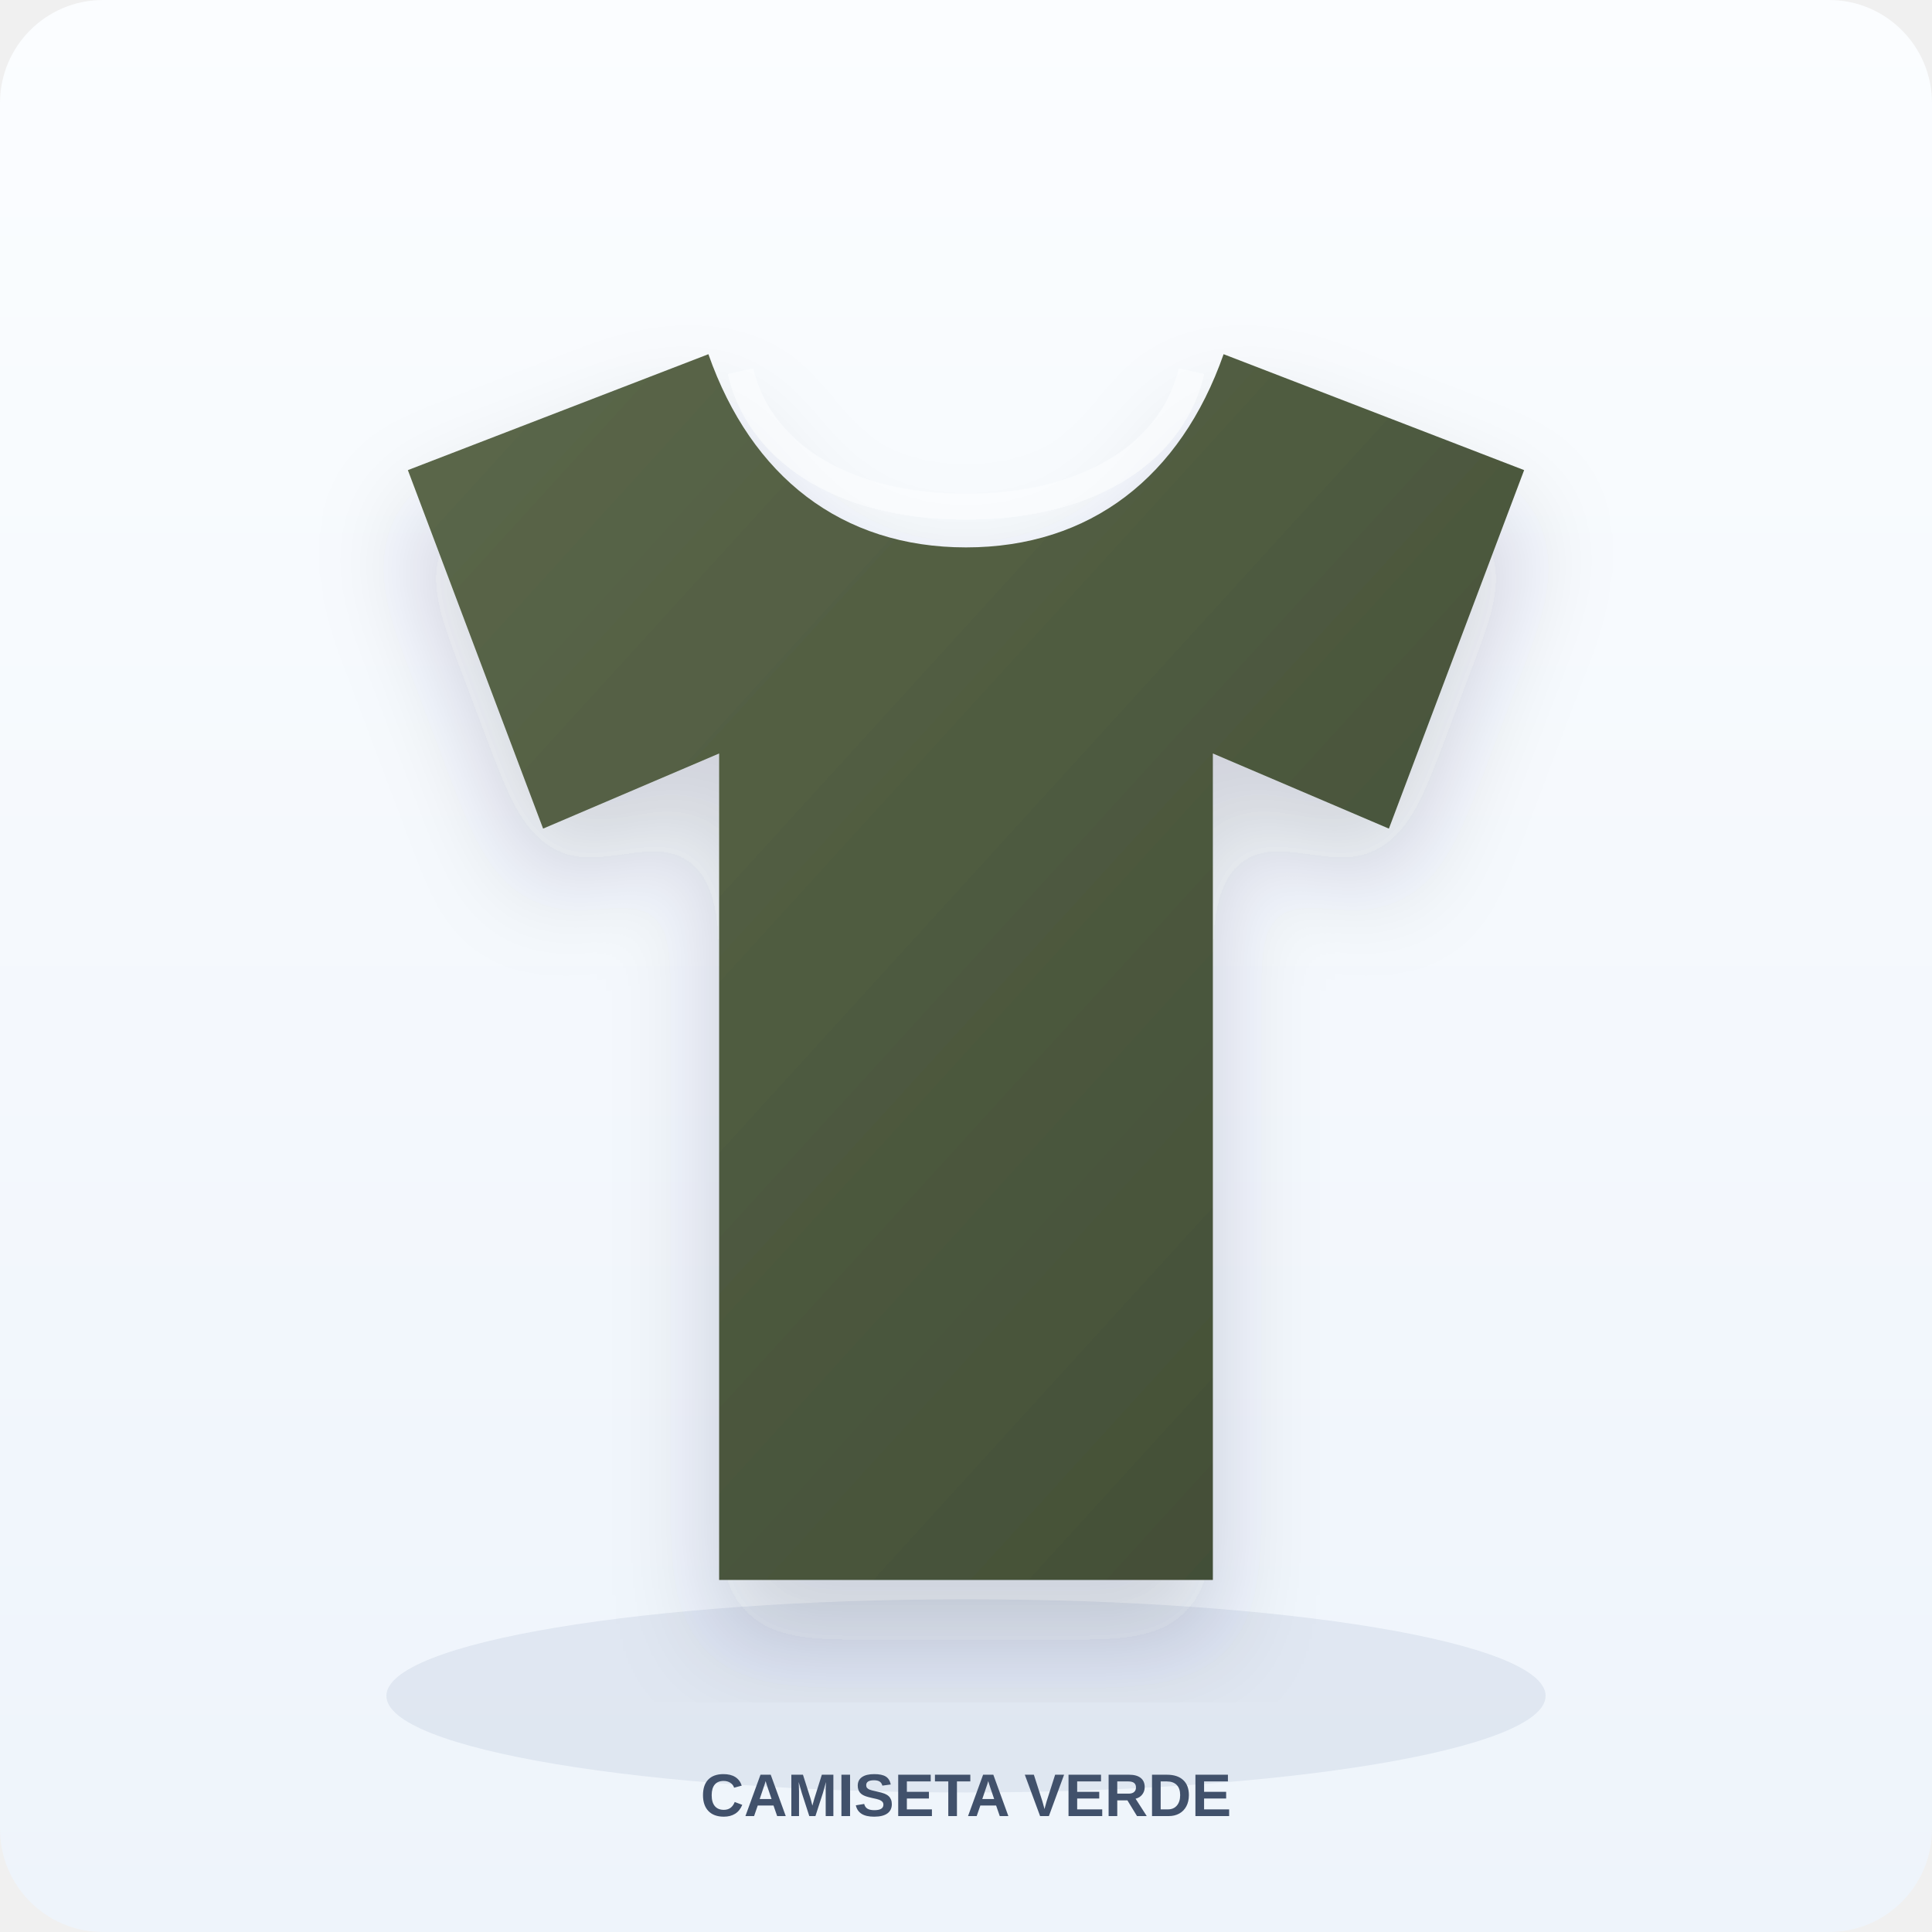
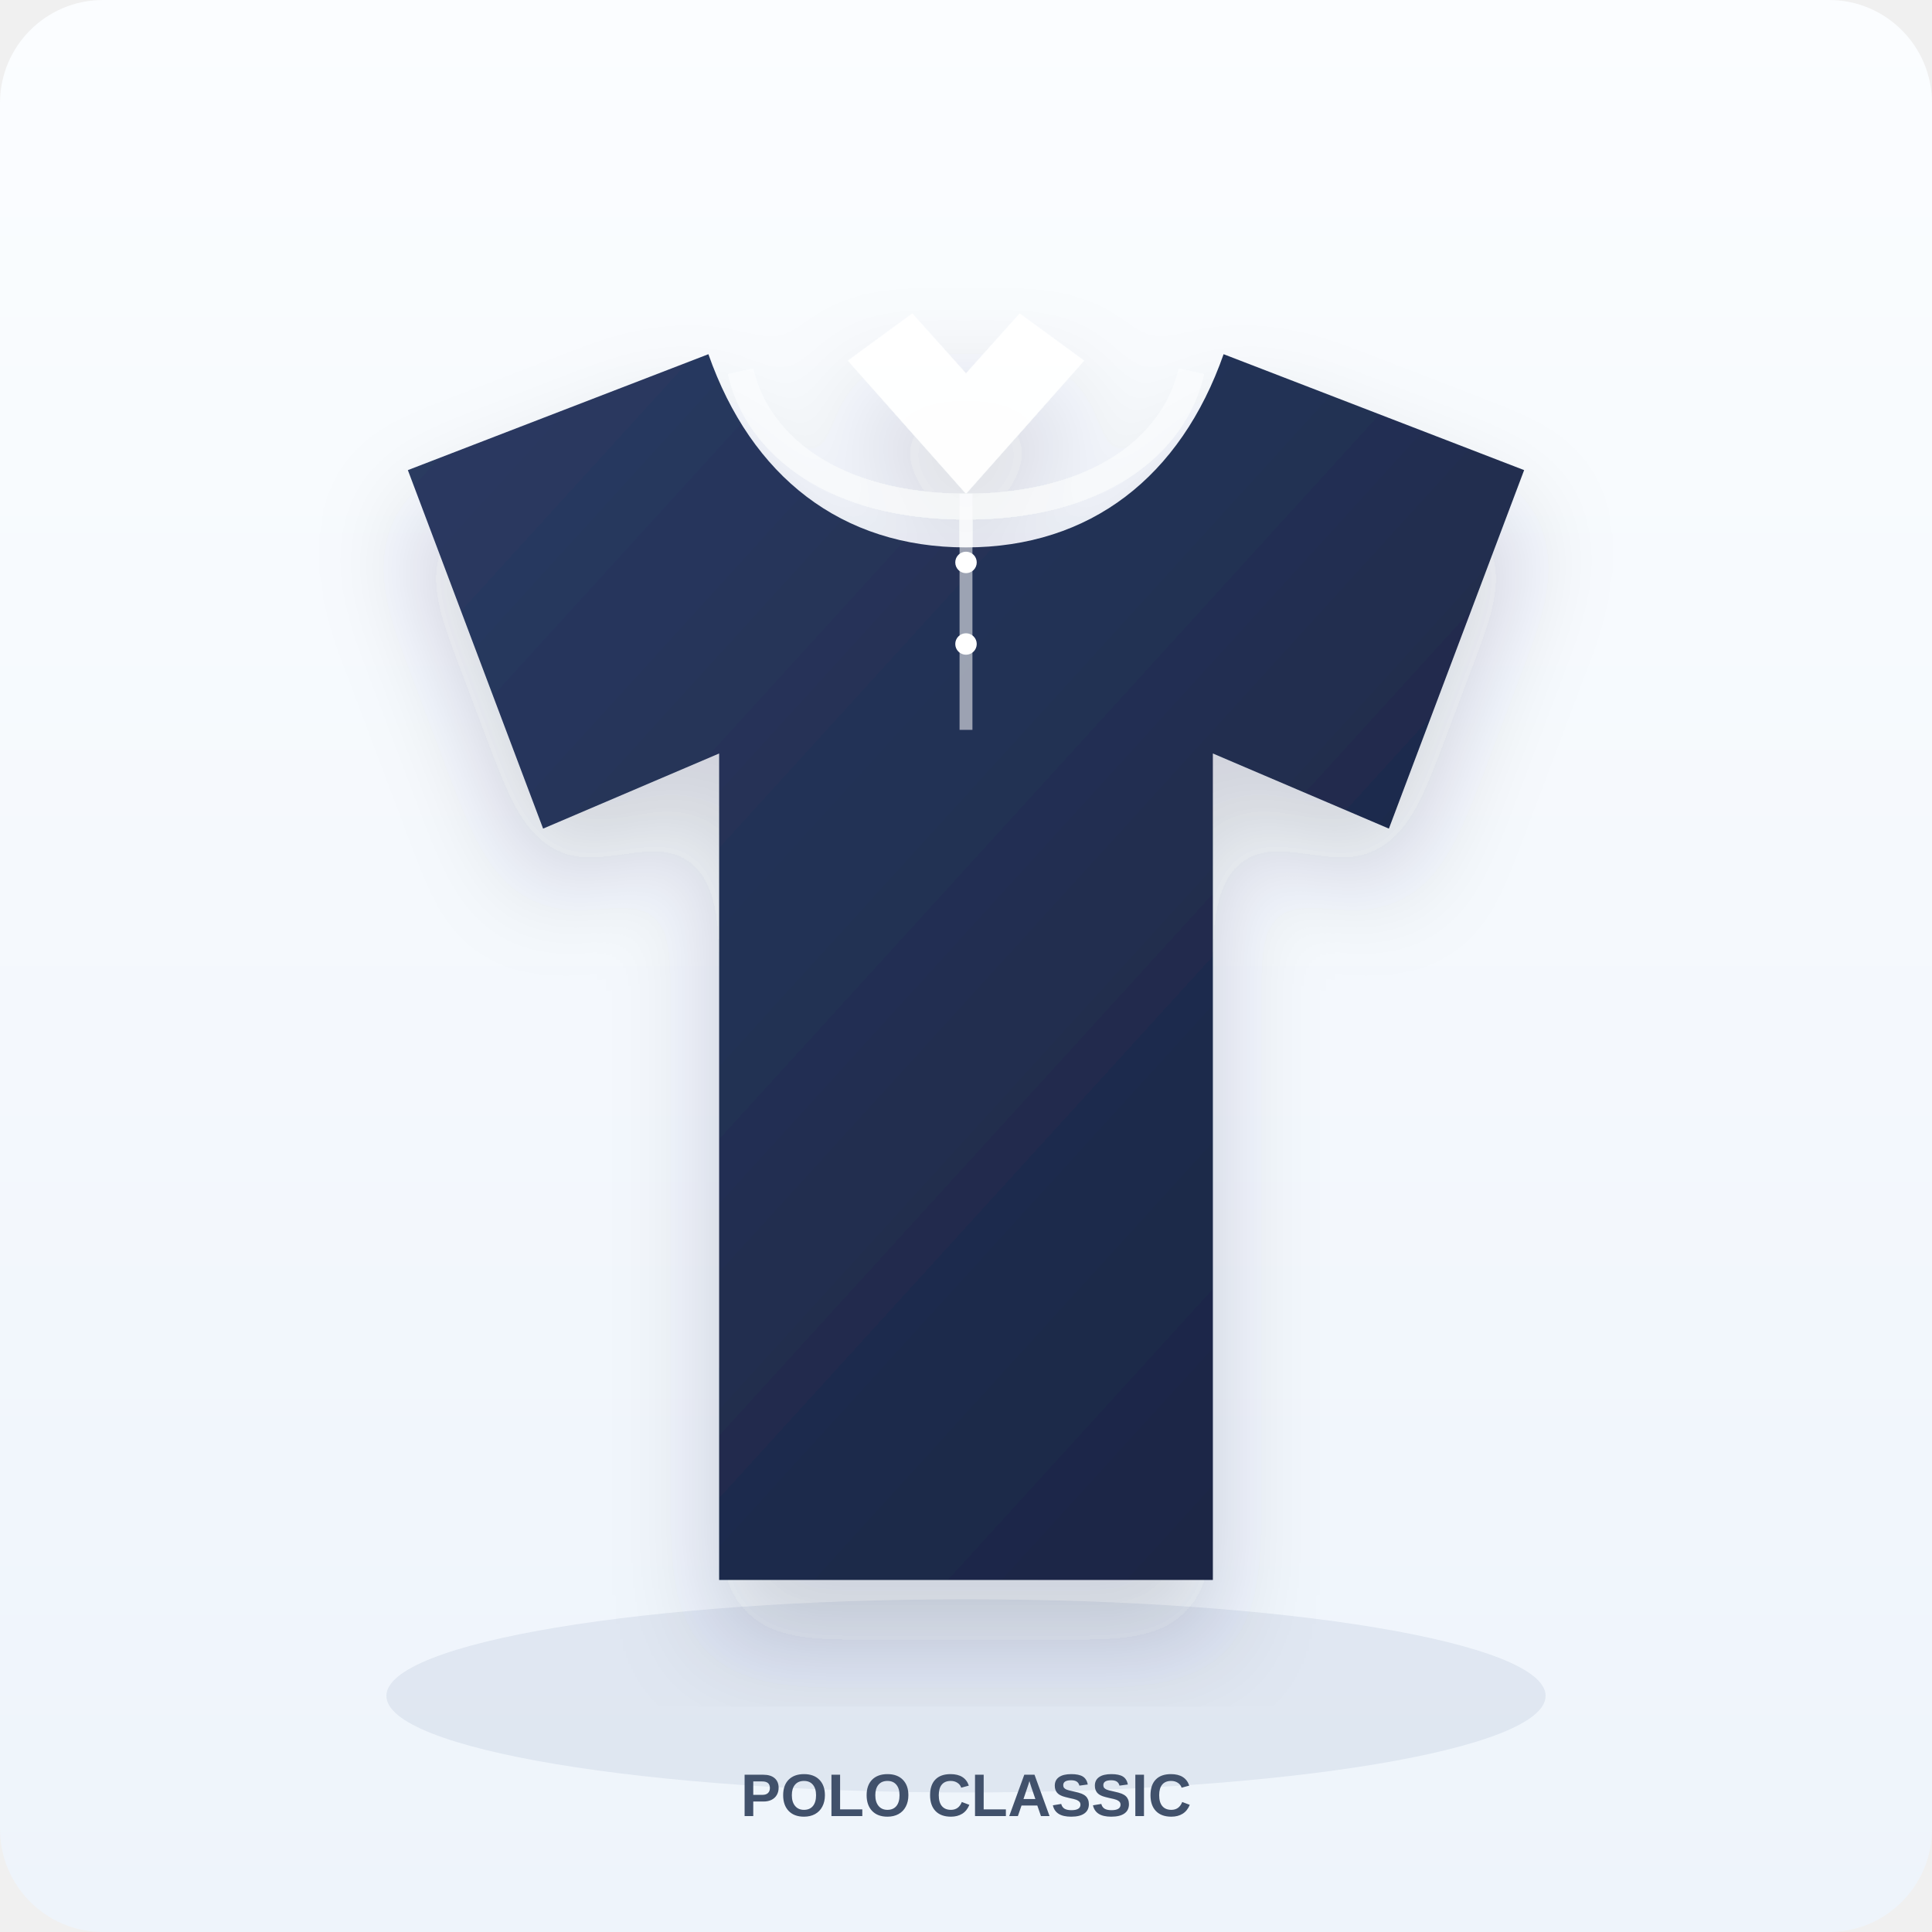
<svg xmlns="http://www.w3.org/2000/svg" width="900" height="900" viewBox="0 0 900 900">
  <defs>
    <linearGradient id="bg" x1="0" y1="0" x2="0" y2="1">
      <stop stop-color="#fbfdff" />
      <stop offset="1" stop-color="#eef4fb" />
    </linearGradient>
    <linearGradient id="shirt" x1="0" y1="0" x2="1" y2="1">
-       <stop stop-color="#5c684a" />
-       <stop offset="1" stop-color="#3f4b34" />
+       <stop stop-color="#2b3b63" />
+       <stop offset="1" stop-color="#18223f" />
    </linearGradient>
+     <clipPath id="clip">
+       <path d="M330 165c20 57 62 90 120 90s100-33 120-90l140 54-63 167-82-35v385H335V351l-82 35-63-167z" />
+     </clipPath>
    <filter id="shadow">
      <feDropShadow dx="0" dy="28" stdDeviation="24" flood-color="#25364d" flood-opacity=".18" />
    </filter>
  </defs>
  <rect width="900" height="900" rx="48" fill="url(#bg)" />
  <ellipse cx="450" cy="790" rx="270" ry="45" fill="#cfd9e7" opacity=".5" />
  <g filter="url(#shadow)">
    <path d="M330 165c20 57 62 90 120 90s100-33 120-90l140 54-63 167-82-35v385H335V351l-82 35-63-167z" fill="url(#shirt)" />
-     <path d="M345 173c8 35 44 63 105 63s97-28 105-63" fill="none" stroke="#fff" stroke-opacity=".32" stroke-width="12" />
+     <path d="M395 168l55 62 55-62-30-22-25 28-25-28z" fill="#ffffff" opacity=".92" />
+     <path d="M450 230v110" stroke="#ffffff" stroke-opacity=".55" stroke-width="6" />
+     <circle cx="450" cy="262" r="5" fill="#ffffff" />
+     <circle cx="450" cy="300" r="5" fill="#ffffff" />
+     <path d="M345 173c8 35 44 63 105 63s97-28 105-63" fill="none" stroke="#ffffff" stroke-opacity=".32" stroke-width="12" />
  </g>
-   <text x="450" y="846" text-anchor="middle" font-family="Arial, sans-serif" font-size="28" font-weight="700" fill="#41516b">CAMISETA VERDE</text>
+   <text x="450" y="846" text-anchor="middle" font-family="Arial, sans-serif" font-size="28" font-weight="700" fill="#41516b">POLO CLASSIC</text>
</svg>
